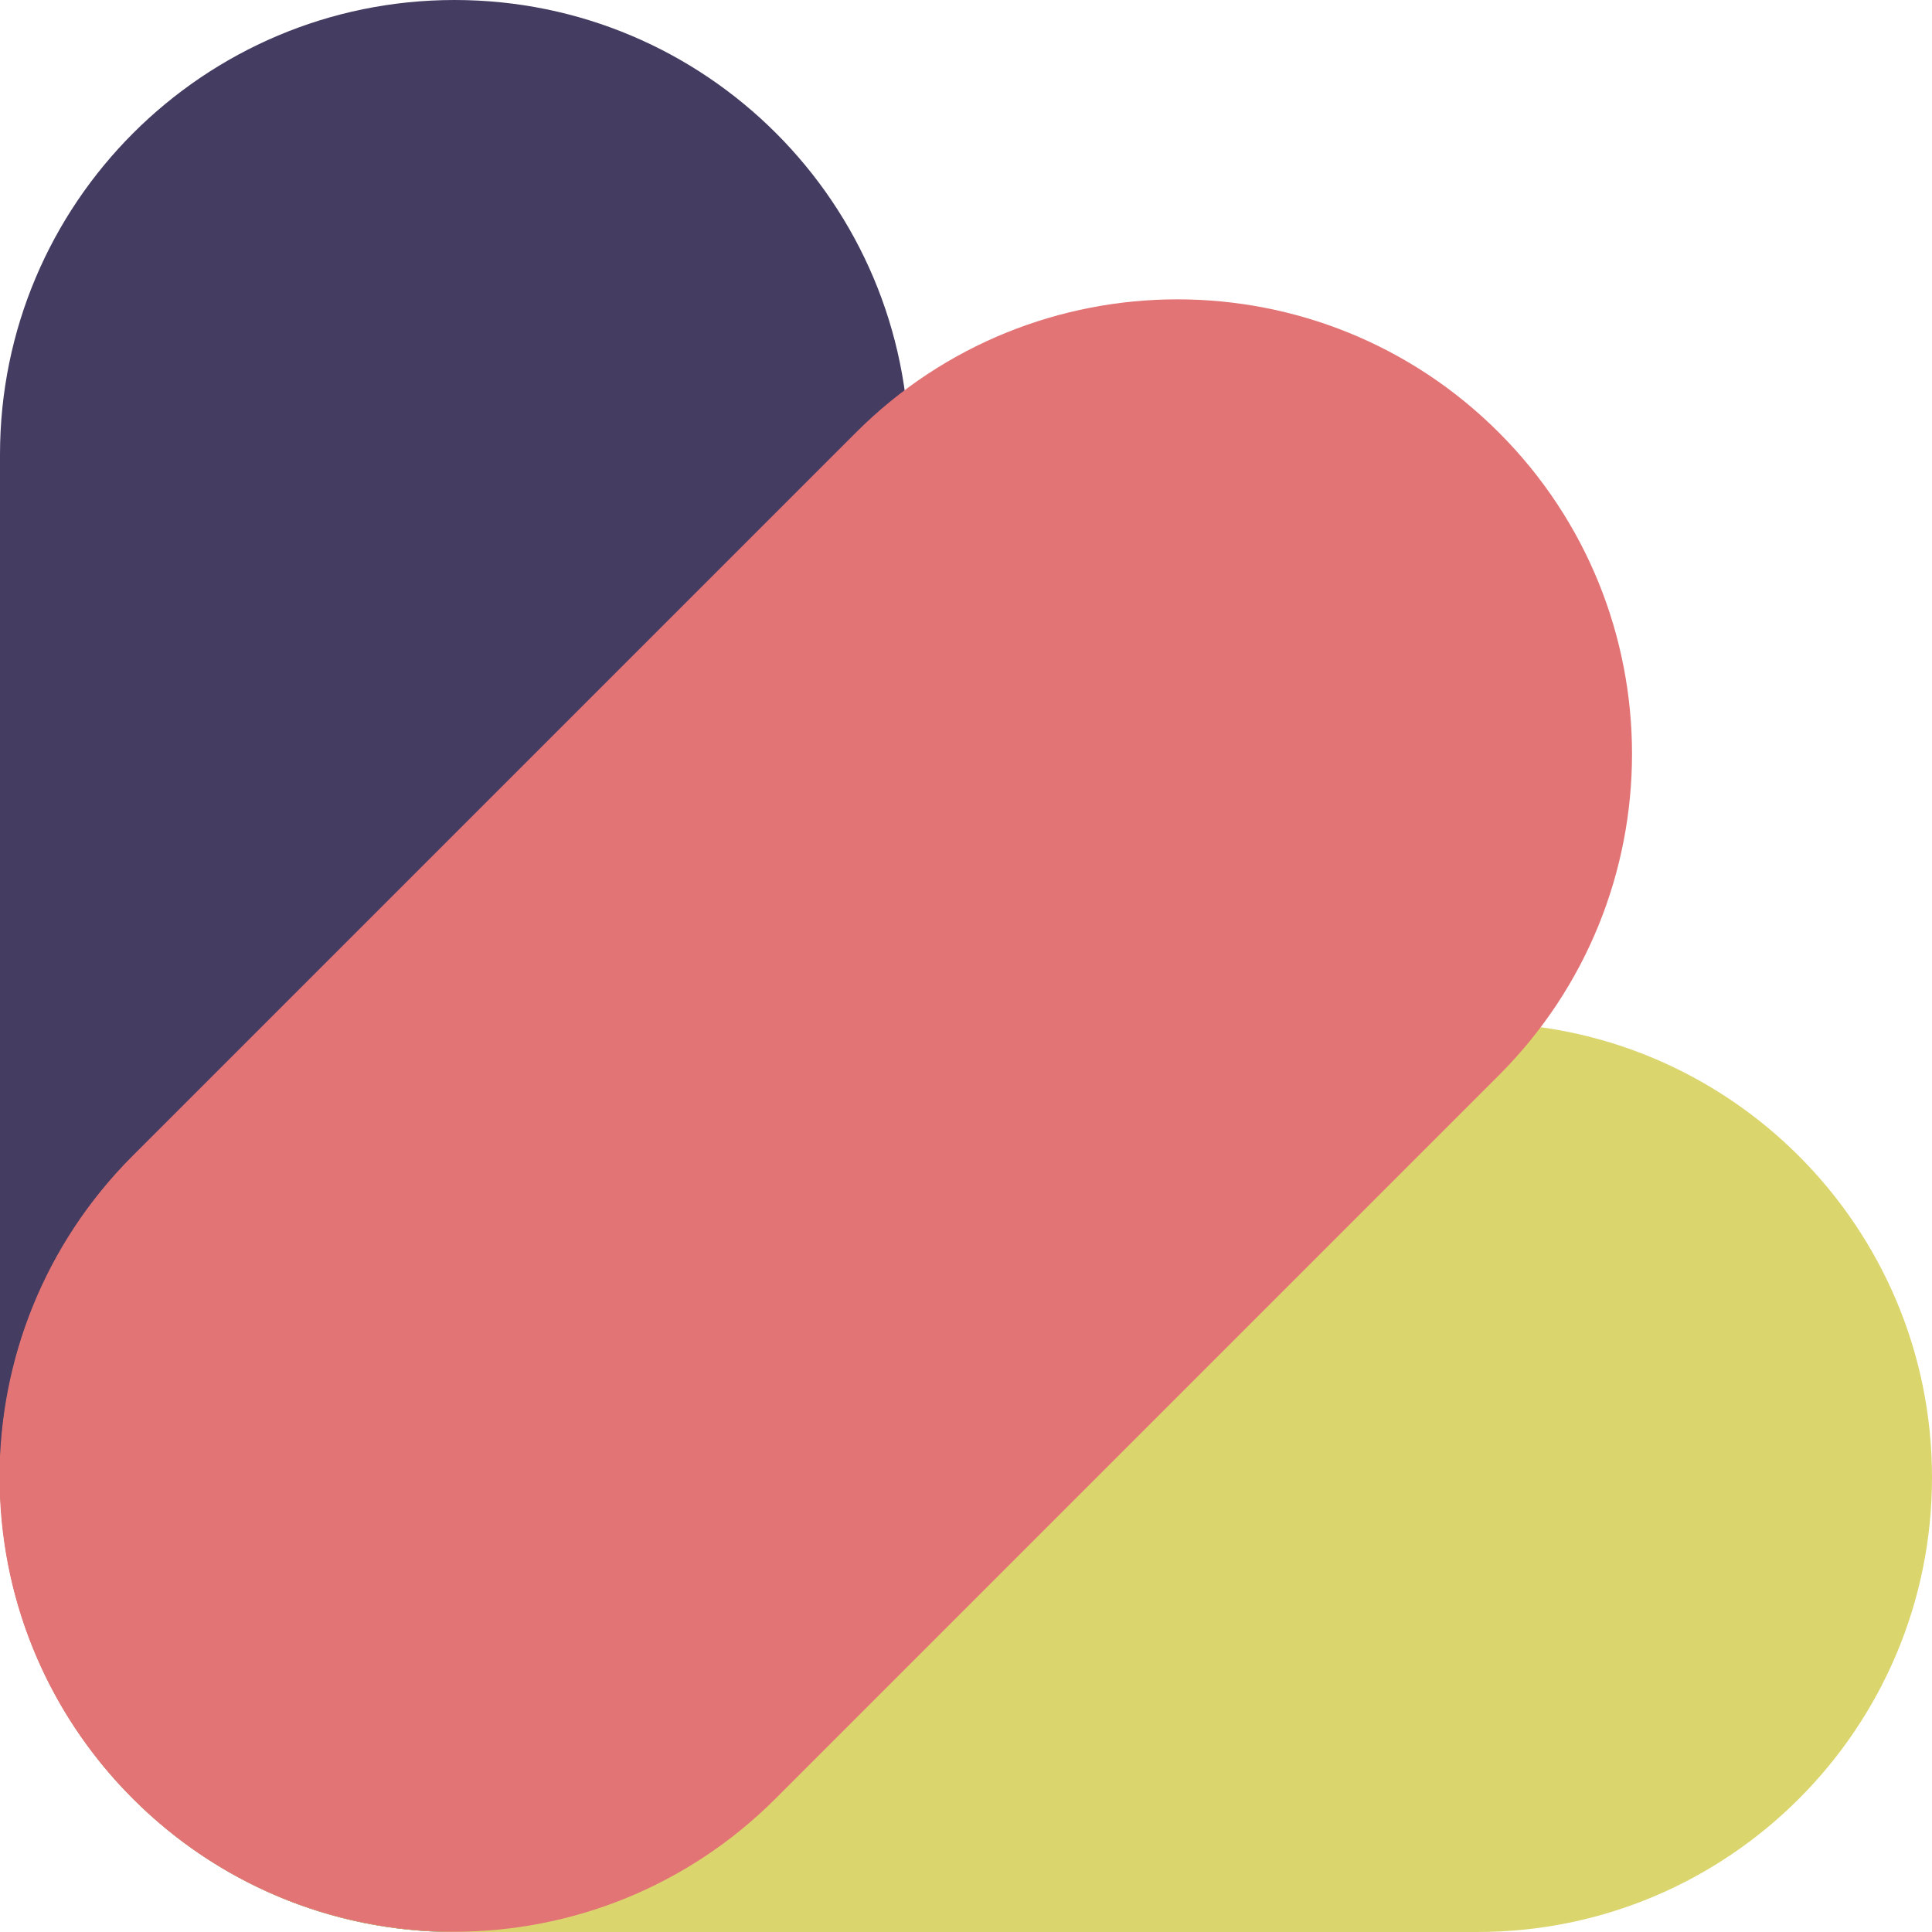
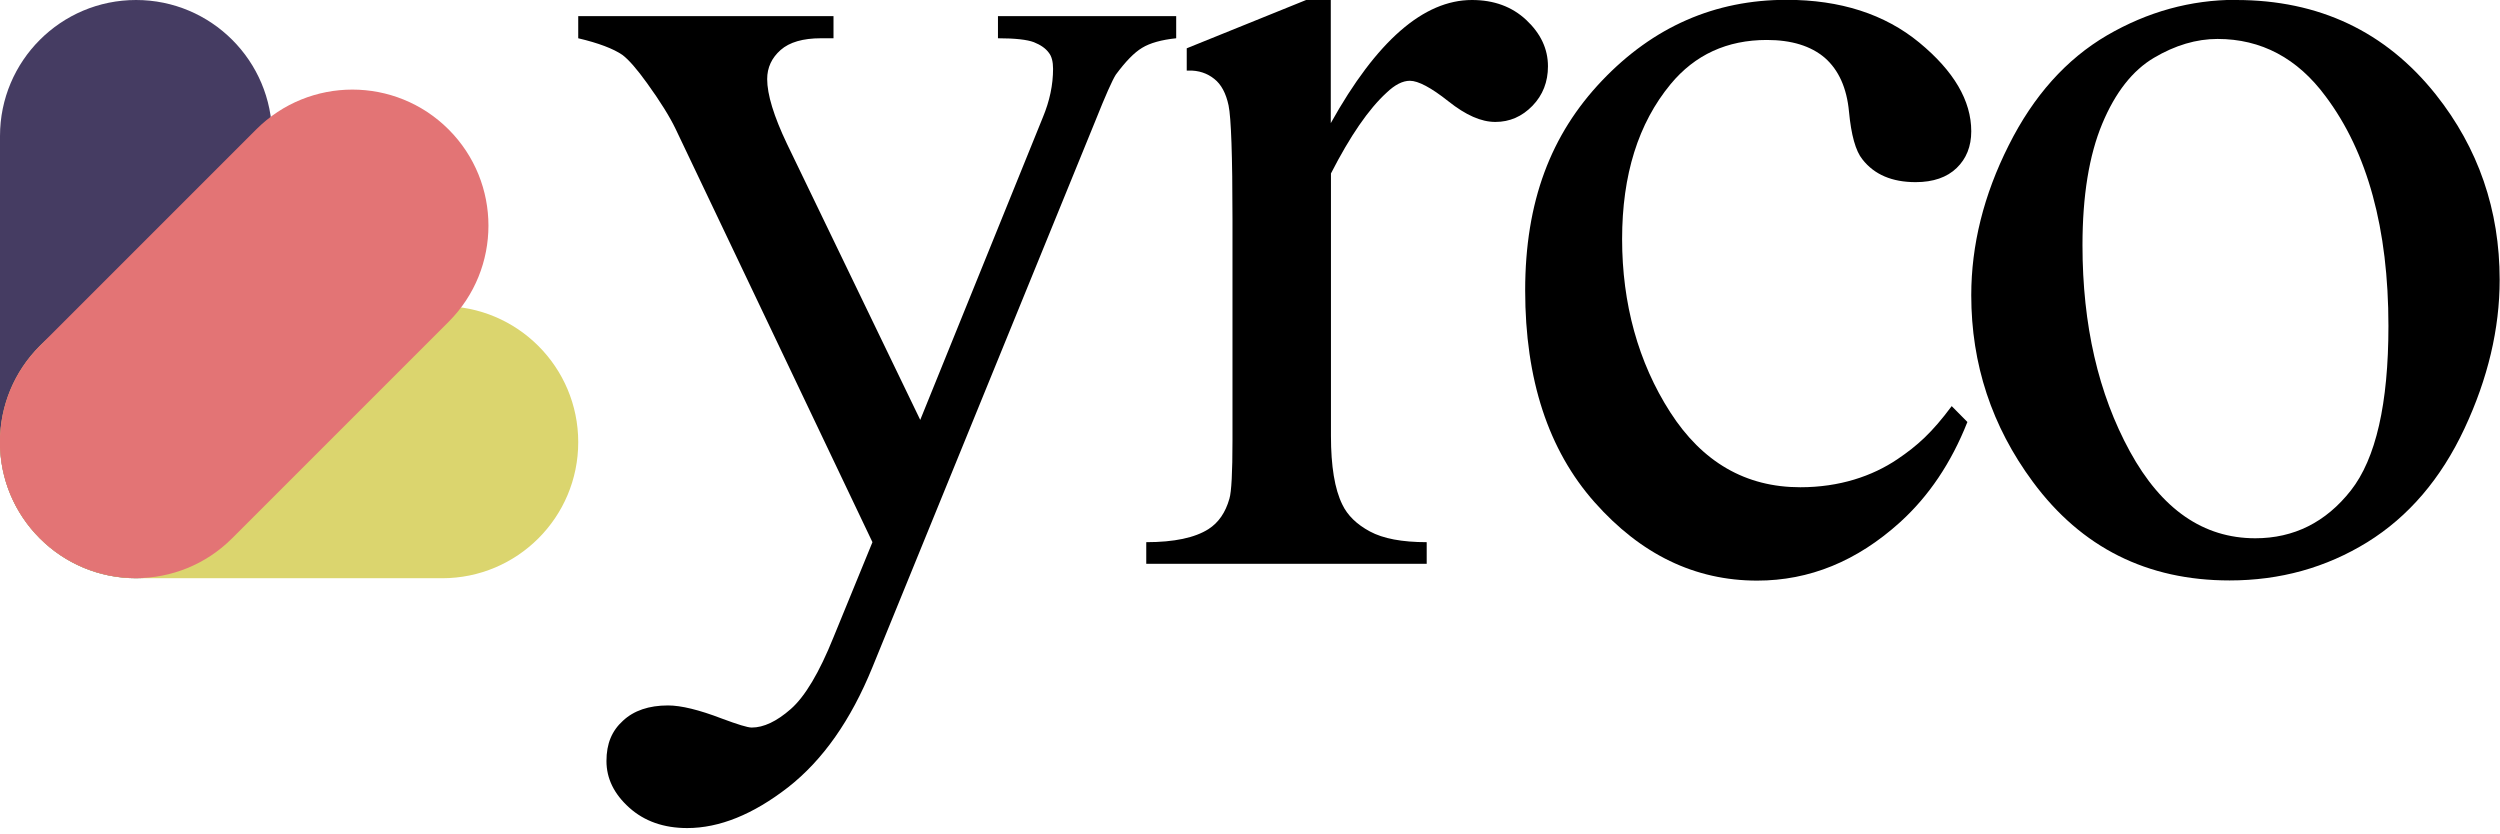
- <svg xmlns="http://www.w3.org/2000/svg" role="img" viewBox="0 0 34 34">
+ <svg xmlns="http://www.w3.org/2000/svg" role="img" viewBox="0 0 147 49">
  <path d="M16 8C16 3.582 12.418 0 8 0C3.582 0 0 3.582 0 8V26C0 30.418 3.582 34 8 34C12.418 34 16 30.418 16 26V8Z" fill="#453C62" />
  <path d="M26 34C30.418 34 34 30.418 34 26C34 21.582 30.418 18 26 18H8C3.582 18 0 21.582 0 26C0 30.418 3.582 34 8 34H26Z" fill="#DBD56E" />
  <path d="M26.377 18.924C29.502 15.8 29.502 10.735 26.377 7.611C23.253 4.487 18.188 4.487 15.064 7.611L2.336 20.339C-0.789 23.463 -0.789 28.528 2.336 31.652C5.46 34.777 10.525 34.777 13.649 31.652L26.377 18.924Z" fill="#E37475" />
+   <path d="M34 0.95H49.01V2.25H48.27C47.22 2.25 46.42 2.48 45.9 2.94C45.38 3.4 45.11 3.97 45.11 4.65C45.11 5.56 45.5 6.83 46.27 8.45L54.11 24.69L61.32 6.9C61.72 5.94 61.92 4.99 61.92 4.05C61.92 3.63 61.84 3.31 61.67 3.1C61.48 2.84 61.19 2.64 60.79 2.48C60.39 2.33 59.69 2.25 58.68 2.25V0.95H69.16V2.25C68.29 2.34 67.62 2.53 67.16 2.81C66.69 3.09 66.18 3.62 65.61 4.39C65.4 4.72 65 5.62 64.41 7.1L51.3 39.23C50.03 42.35 48.38 44.7 46.33 46.3C44.28 47.89 42.3 48.69 40.41 48.69C39.03 48.69 37.89 48.29 37 47.49C36.11 46.69 35.66 45.78 35.66 44.75C35.66 43.72 35.98 42.97 36.63 42.38C37.27 41.78 38.16 41.48 39.28 41.48C40.05 41.48 41.11 41.74 42.44 42.25C43.38 42.6 43.96 42.78 44.2 42.78C44.9 42.78 45.67 42.42 46.5 41.69C47.33 40.96 48.17 39.56 49.01 37.47L51.3 31.88L39.73 7.59C39.38 6.86 38.82 5.96 38.04 4.88C37.45 4.06 36.97 3.51 36.6 3.23C36.06 2.86 35.19 2.53 34 2.25V0.95Z" fill="black" />
+   <path d="M78.25 0V7.24C80.94 2.41 83.71 0 86.55 0C87.84 0 88.91 0.39 89.75 1.18C90.59 1.97 91.02 2.87 91.02 3.9C91.02 4.81 90.72 5.59 90.11 6.22C89.5 6.85 88.77 7.17 87.93 7.17C87.09 7.17 86.19 6.77 85.17 5.96C84.15 5.15 83.39 4.75 82.9 4.75C82.48 4.75 82.02 4.98 81.53 5.45C80.48 6.41 79.39 7.99 78.26 10.2V25.63C78.26 27.41 78.48 28.76 78.93 29.67C79.23 30.3 79.77 30.83 80.55 31.25C81.33 31.67 82.44 31.88 83.89 31.88V33.15H67.4V31.88C69.04 31.88 70.26 31.62 71.06 31.11C71.65 30.73 72.06 30.14 72.29 29.32C72.41 28.92 72.47 27.78 72.47 25.91V12.9C72.47 9.15 72.39 6.92 72.24 6.2C72.09 5.49 71.81 4.96 71.4 4.64C70.99 4.31 70.48 4.13 69.87 4.15C69.85 4.15 69.78 4.15 69.78 4.15V2.84L76.8 0H78.28L78.25 0Z" fill="black" />
+   <path d="M115.68 24.82C114.73 27.22 113.41 29.18 111.72 30.71C109.19 33 106.39 34.14 103.32 34.14C99.66 34.14 96.48 32.6 93.76 29.53C91.04 26.46 89.68 22.31 89.68 17.08C89.68 11.85 91.19 7.9 94.2 4.74C97.21 1.58 100.83 -0.01 105.05 -0.01C108.21 -0.01 110.82 0.83 112.85 2.5C114.89 4.18 115.91 5.92 115.91 7.72C115.91 8.61 115.62 9.33 115.05 9.88C114.48 10.43 113.67 10.71 112.64 10.71C111.26 10.71 110.21 10.27 109.51 9.37C109.11 8.88 108.85 7.94 108.72 6.56C108.59 5.18 108.12 4.12 107.3 3.4C106.48 2.7 105.34 2.35 103.89 2.35C101.55 2.35 99.66 3.22 98.23 4.95C96.33 7.25 95.38 10.28 95.38 14.06C95.38 17.84 96.32 21.3 98.21 24.24C100.1 27.18 102.65 28.65 105.86 28.65C108.16 28.65 110.09 28 111.57 27C112.74 26.21 113.6 25.44 114.76 23.88L115.69 24.82H115.68Z" fill="black" />
+   <path d="M131.48 -9.76585e-06C136.35 -9.76585e-06 140.27 1.85 143.22 5.55C145.73 8.71 146.98 12.35 146.98 16.45C146.98 19.33 146.29 22.25 144.91 25.2C143.53 28.15 141.62 30.38 139.2 31.88C136.77 33.38 134.07 34.13 131.1 34.13C126.25 34.13 122.39 32.2 119.53 28.33C117.12 25.07 115.91 21.42 115.91 17.36C115.91 14.41 116.64 11.47 118.11 8.55C119.57 5.63 121.5 3.48 123.89 2.08C126.28 0.69 128.81 -0.01 131.48 -0.01V-9.76585e-06ZM130.39 2.29C129.15 2.29 127.9 2.66 126.65 3.4C125.4 4.14 124.38 5.43 123.61 7.28C122.84 9.13 122.45 11.51 122.45 14.42C122.45 19.11 123.38 23.15 125.24 26.55C127.1 29.95 129.56 31.65 132.61 31.65C134.88 31.65 136.76 30.71 138.23 28.84C139.7 26.97 140.44 23.74 140.44 19.17C140.44 13.45 139.21 8.95 136.75 5.67C135.09 3.42 132.96 2.29 130.39 2.29Z" fill="black" />
</svg>
